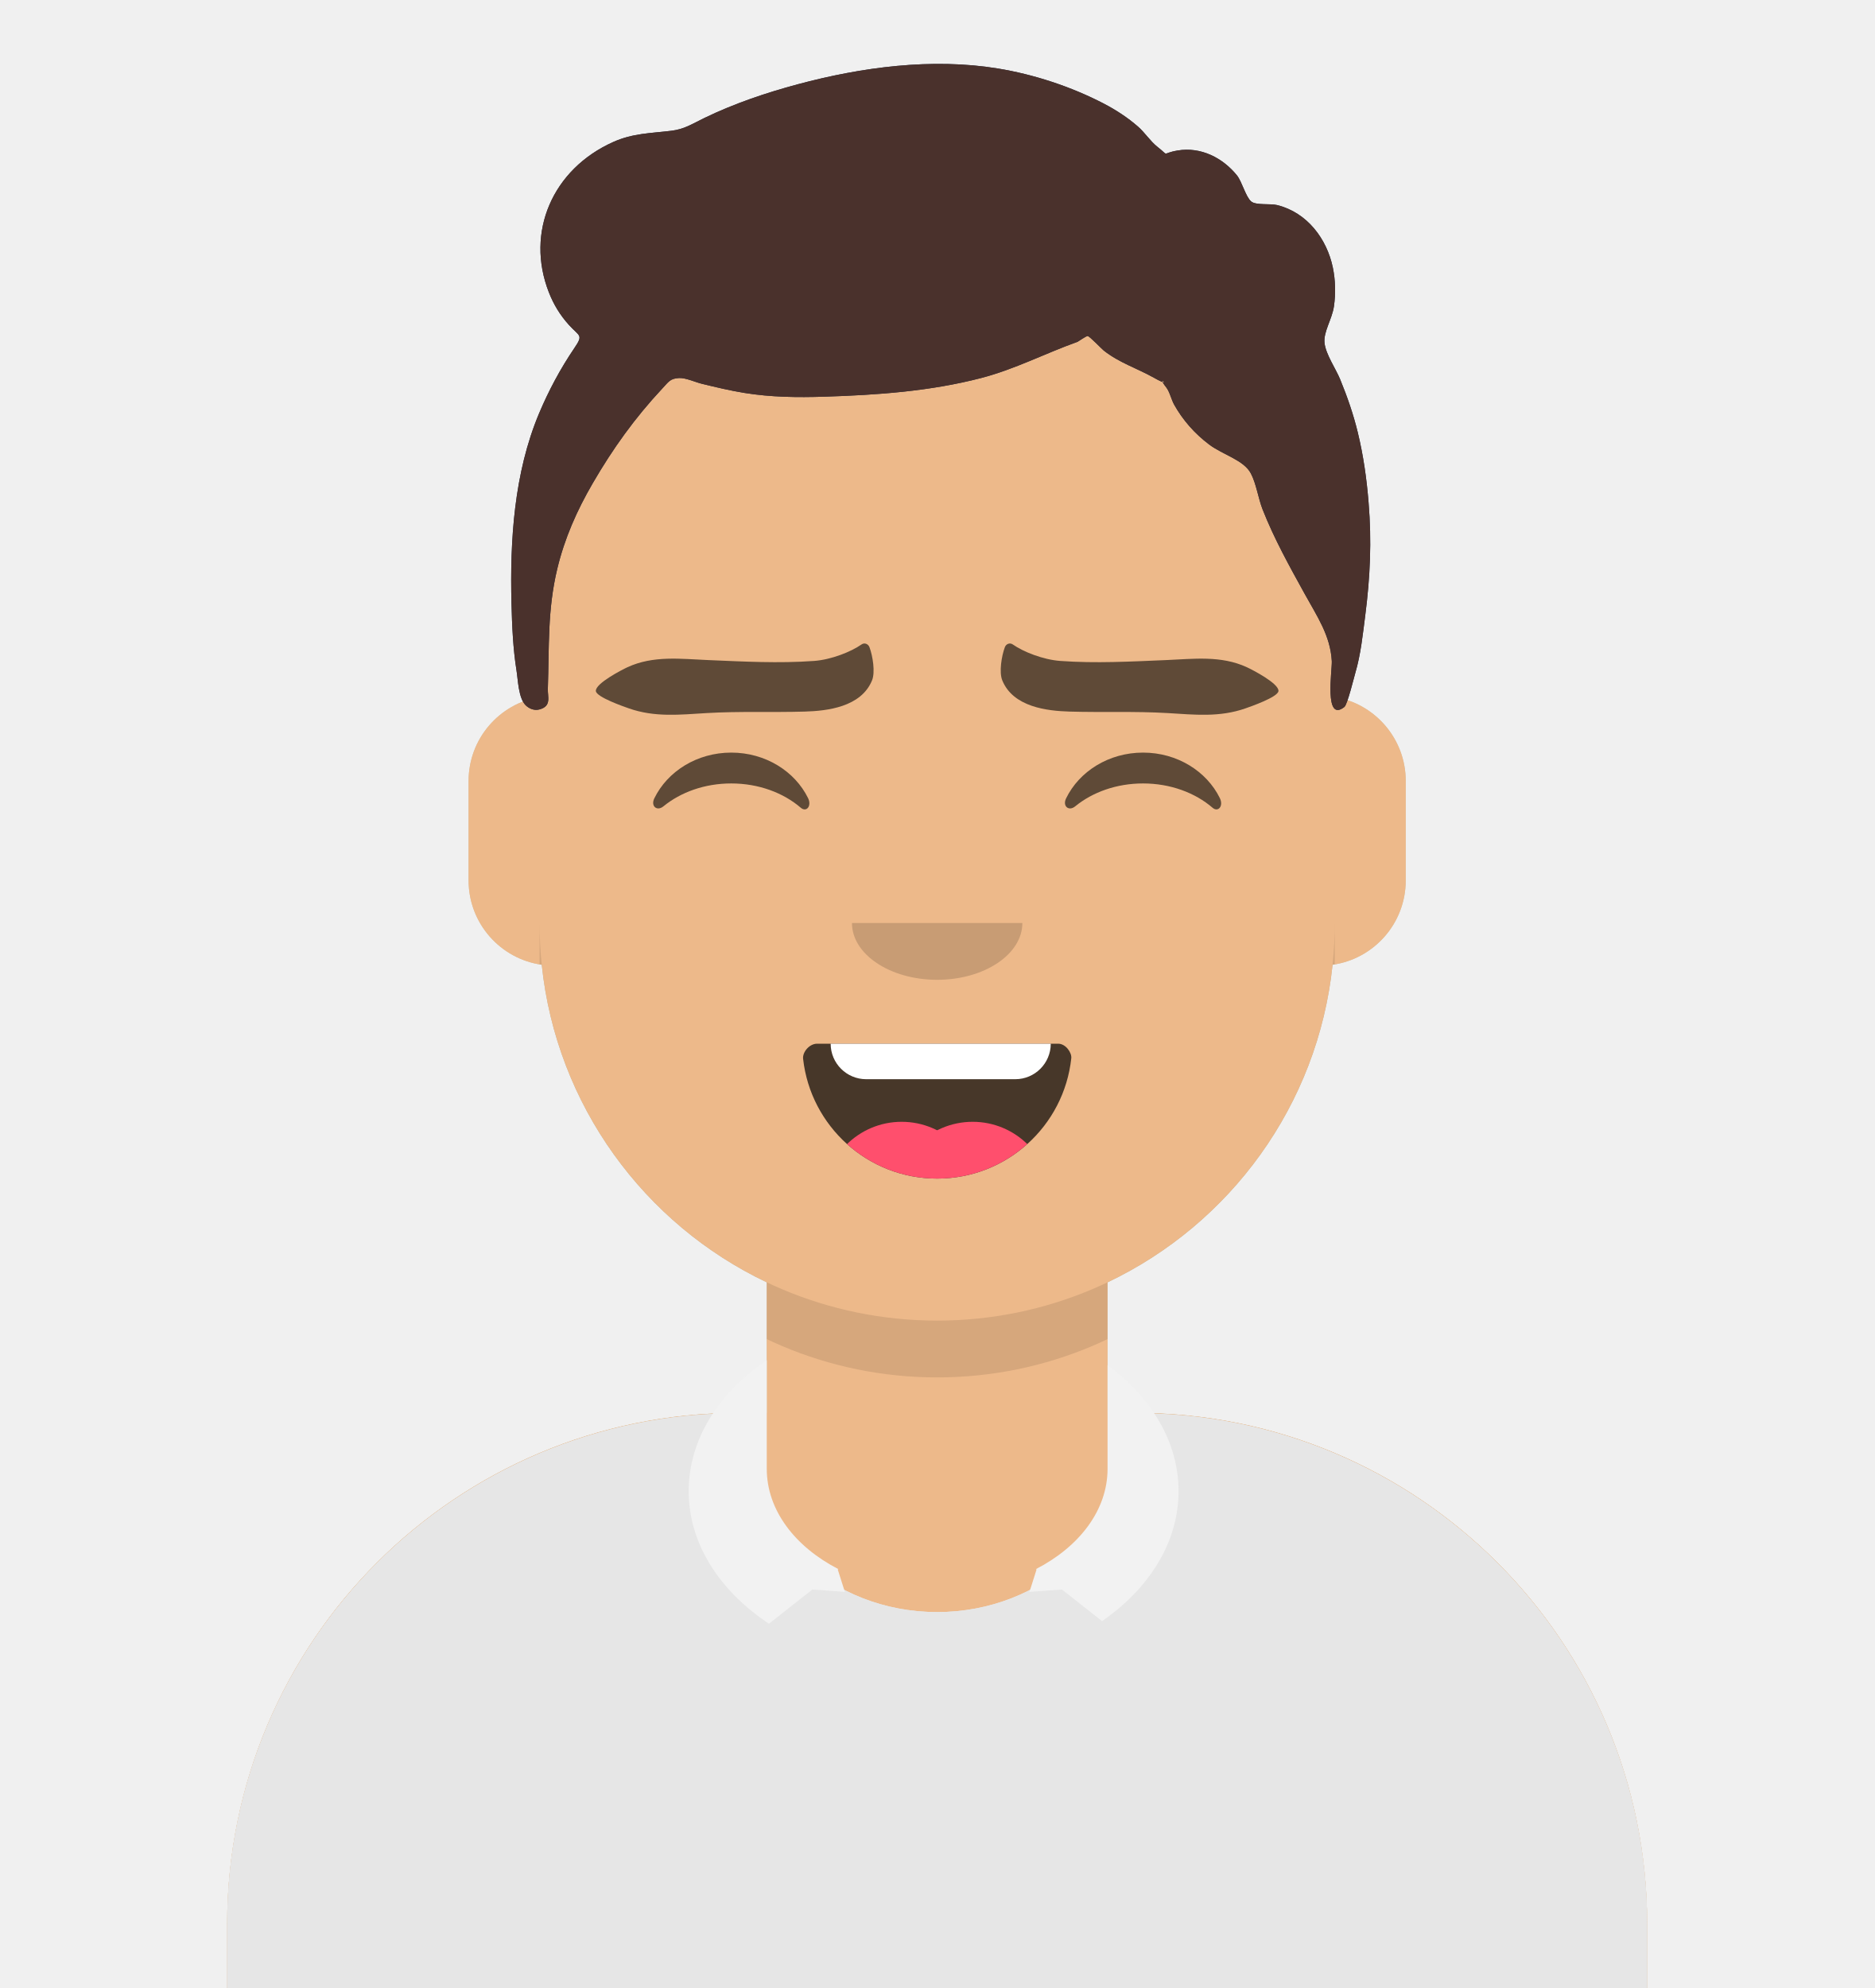
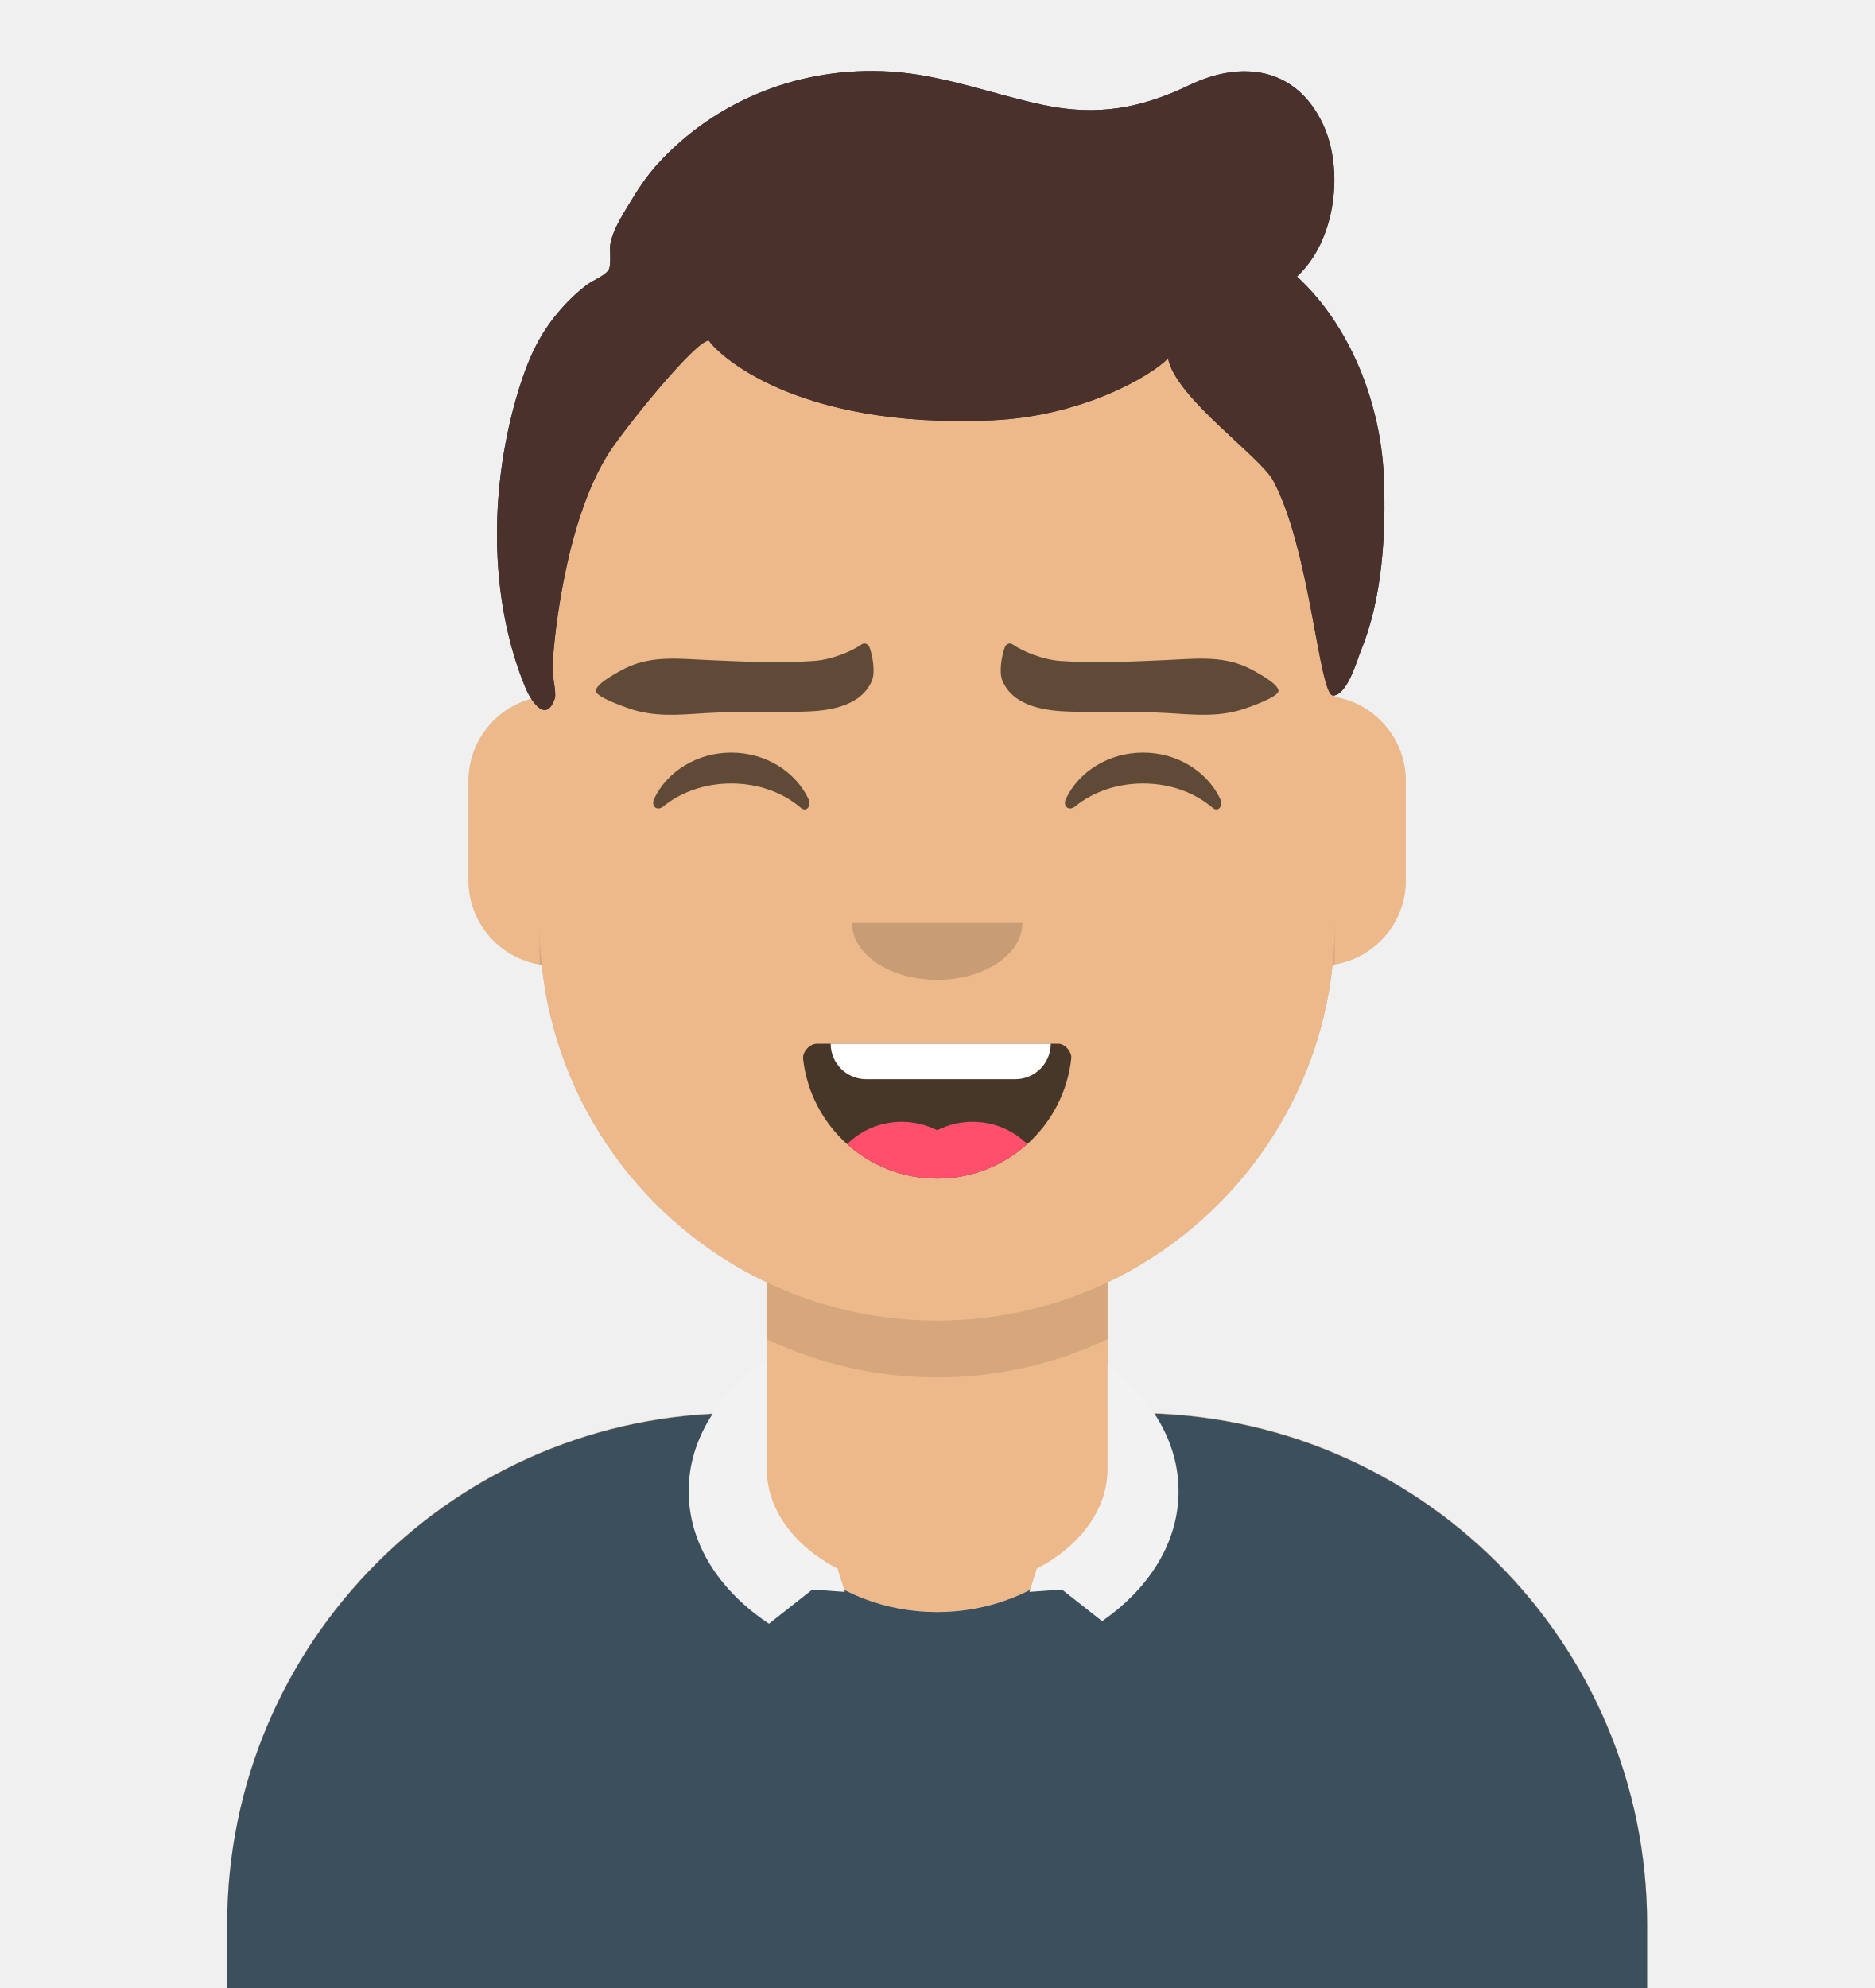
<svg xmlns="http://www.w3.org/2000/svg" xmlns:xlink="http://www.w3.org/1999/xlink" width="264px" height="280px" viewBox="0 0 264 280" version="1.1">
  <defs>
    <circle id="path-1" cx="120" cy="120" r="120" />
    <path d="M12,160 C12,226.274 65.726,280 132,280 C198.274,280 252,226.274 252,160 L264,160 L264,-1.42108547e-14 L-3.19744231e-14,-1.42108547e-14 L-3.19744231e-14,160 L12,160 Z" id="path-3" />
    <path d="M124,144.611 L124,163 L128,163 L128,163 C167.765,163 200,195.235 200,235 L200,244 L0,244 L0,235 C-4.86974701e-15,195.235 32.235,163 72,163 L72,163 L76,163 L76,144.611 C58.763,136.422 46.372,119.687 44.305,99.881 C38.48,99.058 34,94.052 34,88 L34,74 C34,68.054 38.325,63.118 44,62.166 L44,56 L44,56 C44,25.072 69.072,5.68137151e-15 100,0 L100,0 L100,0 C130.928,-5.68137151e-15 156,25.072 156,56 L156,62.166 C161.675,63.118 166,68.054 166,74 L166,88 C166,94.052 161.52,99.058 155.695,99.881 C153.628,119.687 141.237,136.422 124,144.611 Z" id="path-5" />
  </defs>
  <g id="Avataaar" stroke="none" stroke-width="1" fill="none" fill-rule="evenodd">
    <g transform="translate(-825, -1100)" id="Avataaar/Circle">
      <g transform="translate(825, 1100)">
        <g id="Mask" />
        <g id="Avataaar" stroke-width="1" fill-rule="evenodd" mask="url(#mask-4)">
          <g id="Body" transform="translate(32, 36)">
            <mask id="mask-6" fill="white">
              <use xlink:href="#path-5" />
            </mask>
            <use fill="#D0C6AC" xlink:href="#path-5" />
            <g id="Skin/👶🏽-03-Brown" mask="url(#mask-6)" fill="#EDB98A">
              <g transform="translate(-32, 0)" id="Color">
                <rect x="0" y="0" width="264" height="244" />
              </g>
            </g>
            <path d="M156,79 L156,102 C156,132.928 130.928,158 100,158 C69.072,158 44,132.928 44,102 L44,79 L44,94 C44,124.928 69.072,150 100,150 C130.928,150 156,124.928 156,94 L156,79 Z" id="Neck-Shadow" fill-opacity="0.1" fill="#000000" mask="url(#mask-6)" />
          </g>
          <g id="Clothing/Collar-+-Sweater" transform="translate(0, 170)">
            <defs>
-               <path d="M105.192,29.052 L104,29.052 L104,29.052 C64.235,29.052 32,61.287 32,101.052 L32,110 L232,110 L232,101.052 C232,61.287 199.765,29.052 160,29.052 L160,29.052 L158.808,29.052 C158.935,30.035 159,31.036 159,32.052 C159,45.859 146.912,57.052 132,57.052 C117.088,57.052 105,45.859 105,32.052 C105,31.036 105.065,30.035 105.192,29.052 Z" id="react-path-112" />
+               <path d="M105.192,29.052 L104,29.052 L104,29.052 C64.235,29.052 32,61.287 32,101.052 L32,110 L232,110 L232,101.052 C232,61.287 199.765,29.052 160,29.052 L160,29.052 L158.808,29.052 C158.935,30.035 159,31.036 159,32.052 C159,45.859 146.912,57.052 132,57.052 C117.088,57.052 105,45.859 105,32.052 C105,31.036 105.065,30.035 105.192,29.052 Z" id="react-path-97" />
            </defs>
-             <mask id="react-mask-113" fill="white">
-               <use xlink:href="#react-path-112" />
+             <mask id="react-mask-98" fill="white">
+               <use xlink:href="#react-path-97" />
            </mask>
-             <use id="Clothes" fill="#E6E6E6" fill-rule="evenodd" xlink:href="#react-path-112" />
-             <g id="Color/Palette/Gray-01" mask="url(#react-mask-113)" fill-rule="evenodd" fill="#E6E6E6">
+             <use id="Clothes" fill="#E6E6E6" fill-rule="evenodd" xlink:href="#react-path-97" />
+             <g id="Color/Palette/Gray-01" mask="url(#react-mask-98)" fill-rule="evenodd" fill="#3C4F5C">
              <rect id="🖍Color" x="0" y="0" width="264" height="110" />
            </g>
            <path d="M156,22.279 C162.182,26.835 166,33.106 166,40.028 C166,47.233 161.863,53.733 155.229,58.327 L149.579,53.876 L145,54.208 L146,51.057 L145.922,50.996 C152.022,47.853 156,42.7 156,36.877 L156,22.279 Z M108,21.571 C101.233,26.174 97,32.74 97,40.028 C97,47.426 101.362,54.08 108.308,58.692 L114.421,53.876 L119,54.208 L118,51.057 L118.078,50.996 C111.978,47.853 108,42.7 108,36.877 L108,21.571 Z" id="Collar" fill="#F2F2F2" fill-rule="evenodd" />
          </g>
          <g id="Face" transform="translate(76, 82)" fill="#000000">
            <g id="Mouth/Smile" transform="translate(2, 52)">
              <defs>
-                 <path d="M35.118,15.128 C36.176,24.62 44.226,32 54,32 C63.804,32 71.874,24.574 72.892,15.04 C72.974,14.273 72.117,13 71.043,13 C56.149,13 44.738,13 37.087,13 C36.007,13 35.012,14.178 35.118,15.128 Z" id="react-path-108" />
+                 <path d="M35.118,15.128 C36.176,24.62 44.226,32 54,32 C63.804,32 71.874,24.574 72.892,15.04 C72.974,14.273 72.117,13 71.043,13 C56.149,13 44.738,13 37.087,13 C36.007,13 35.012,14.178 35.118,15.128 Z" id="react-path-107" />
              </defs>
-               <mask id="react-mask-109" fill="white">
-                 <use xlink:href="#react-path-108" />
+               <mask id="react-mask-108" fill="white">
+                 <use xlink:href="#react-path-107" />
              </mask>
-               <use id="Mouth" fill-opacity="0.7" fill="#000000" fill-rule="evenodd" xlink:href="#react-path-108" />
-               <rect id="Teeth" fill="#FFFFFF" fill-rule="evenodd" mask="url(#react-mask-109)" x="39" y="2" width="31" height="16" rx="5" />
-               <g id="Tongue" stroke-width="1" fill-rule="evenodd" mask="url(#react-mask-109)" fill="#FF4F6D">
+               <use id="Mouth" fill-opacity="0.7" fill="#000000" fill-rule="evenodd" xlink:href="#react-path-107" />
+               <rect id="Teeth" fill="#FFFFFF" fill-rule="evenodd" mask="url(#react-mask-108)" x="39" y="2" width="31" height="16" rx="5" />
+               <g id="Tongue" stroke-width="1" fill-rule="evenodd" mask="url(#react-mask-108)" fill="#FF4F6D">
                <g transform="translate(38, 24)">
                  <circle cx="11" cy="11" r="11" />
                  <circle cx="21" cy="11" r="11" />
                </g>
              </g>
            </g>
            <g id="Nose/Default" transform="translate(28, 40)" fill-opacity="0.16">
              <path d="M16,8 C16,12.418 21.373,16 28,16 L28,16 C34.627,16 40,12.418 40,8" id="Nose" />
            </g>
            <g id="Eyes/Happy-😁" transform="translate(0, 8)" fill-opacity="0.6">
              <path d="M16.16,22.447 C18.007,18.649 22.164,16 26.998,16 C31.814,16 35.959,18.63 37.815,22.407 C38.367,23.529 37.582,24.447 36.791,23.767 C34.34,21.66 30.859,20.344 26.998,20.344 C23.257,20.344 19.874,21.579 17.438,23.572 C16.547,24.3 15.62,23.558 16.16,22.447 Z" id="Squint" />
              <path d="M74.16,22.447 C76.007,18.649 80.164,16 84.998,16 C89.814,16 93.959,18.63 95.815,22.407 C96.367,23.529 95.582,24.447 94.791,23.767 C92.34,21.66 88.859,20.344 84.998,20.344 C81.257,20.344 77.874,21.579 75.438,23.572 C74.547,24.3 73.62,23.558 74.16,22.447 Z" id="Squint" />
            </g>
            <g id="Eyebrow/Natural/Flat-Natural" fill-opacity="0.6">
              <path d="M38.569,10.702 C33.587,11.238 28.655,11.134 23.656,11.101 C19.823,11.076 15.92,10.689 12.325,12.509 C11.636,12.857 7.877,14.945 8.003,16.011 C8.104,16.863 12.013,18.064 12.717,18.284 C16.428,19.445 19.924,18.928 23.687,18.57 C28.302,18.132 32.914,18.175 37.532,17.874 C40.642,17.672 45.422,16.977 46.829,13.148 C47.253,11.995 46.815,9.734 46.307,8.506 C46.105,8.018 45.563,7.85 45.169,8.149 C43.756,9.222 40.985,10.443 38.569,10.702" id="Fill-10" transform="translate(27.5, 13.5) rotate(2) translate(-27.5, -13.5) " />
              <path d="M95.569,10.702 C90.587,11.238 85.655,11.134 80.656,11.101 C76.823,11.076 72.92,10.689 69.325,12.509 C68.636,12.857 64.877,14.945 65.003,16.011 C65.104,16.863 69.013,18.064 69.717,18.284 C73.428,19.445 76.924,18.928 80.687,18.57 C85.302,18.132 89.914,18.175 94.532,17.874 C97.642,17.672 102.422,16.977 103.829,13.148 C104.253,11.995 103.815,9.734 103.307,8.506 C103.105,8.018 102.563,7.85 102.169,8.149 C100.756,9.222 97.985,10.443 95.569,10.702" id="Fill-10" transform="translate(84.5, 13.5) scale(-1, 1) rotate(2) translate(-84.5, -13.5) " />
            </g>
          </g>
          <g id="Top" stroke-width="1" fill-rule="evenodd">
            <defs>
-               <rect id="react-path-66" x="0" y="0" width="264" height="280" />
-               <path d="M94.252,52.022 C94.375,51.968 94.07,51.947 93.336,51.96 C94.228,51.958 94.533,51.979 94.252,52.022 M86.117,36.302 C86.115,36.282 86.134,36.453 86.117,36.302 M193.765,70.766 C193.501,67.449 193.033,64.152 192.247,60.911 C191.622,58.335 190.769,55.878 189.76,53.42 C189.151,51.935 187.728,49.896 187.56,48.294 C187.395,46.717 188.627,44.969 188.889,43.132 C189.144,41.345 189.101,39.465 188.734,37.694 C187.901,33.671 185.14,29.93 180.877,28.881 C179.925,28.647 177.913,28.936 177.241,28.382 C176.47,27.746 175.933,25.581 175.235,24.712 C173.244,22.236 170.14,20.642 166.866,21.198 C164.455,21.607 165.839,22.105 164.032,20.686 C163.027,19.898 162.276,18.693 161.3,17.839 C159.833,16.556 158.15,15.458 156.408,14.557 C151.851,12.199 146.654,10.485 141.564,9.649 C132.279,8.125 122.369,9.454 113.369,11.869 C108.89,13.07 104.382,14.595 100.222,16.612 C98.439,17.476 97.409,18.194 95.549,18.42 C92.621,18.777 90.14,18.759 87.366,20.001 C78.83,23.823 74.985,32.69 78.307,41.175 C78.975,42.882 79.88,44.38 81.127,45.759 C82.647,47.439 83.198,47.109 81.888,49.041 C79.929,51.931 78.278,55.013 76.933,58.213 C73.404,66.615 72.814,76.077 73.044,85.037 C73.124,88.174 73.259,91.35 73.753,94.456 C73.967,95.801 74.027,98.329 75.035,99.327 C75.547,99.833 76.276,100.115 77.004,99.914 C78.713,99.44 78.125,98.179 78.165,97.008 C78.365,91.124 78.095,85.919 79.494,80.106 C80.528,75.812 82.25,71.911 84.483,68.071 C87.321,63.187 90.386,58.898 94.29,54.716 C95.207,53.732 95.408,53.315 96.639,53.244 C97.571,53.19 98.934,53.828 99.84,54.049 C101.838,54.536 103.839,55.017 105.873,55.345 C109.613,55.948 113.317,55.989 117.09,55.87 C124.516,55.638 131.975,55.117 139.175,53.247 C143.957,52.005 148.197,49.776 152.777,48.142 C152.859,48.113 154.007,47.295 154.208,47.328 C154.489,47.375 156.185,49.154 156.471,49.378 C158.697,51.124 161.138,51.857 163.541,53.208 C166.505,54.875 163.635,52.49 165.269,54.567 C165.746,55.172 165.99,56.293 166.372,56.978 C167.588,59.161 169.28,61.08 171.303,62.602 C173.258,64.073 176.196,64.783 177.193,66.697 C177.962,68.174 178.221,70.181 178.841,71.758 C180.469,75.893 182.618,79.749 184.767,83.644 C186.499,86.783 188.392,89.525 188.585,93.112 C188.652,94.36 187.464,101.849 190.358,99.572 C190.787,99.234 191.711,95.416 191.901,94.768 C192.673,92.135 192.947,89.387 193.296,86.682 C193.99,81.302 194.219,76.184 193.765,70.766" id="react-path-65" />
-               <filter x="-0.8%" y="-2.0%" width="101.5%" height="108.0%" filterUnits="objectBoundingBox" id="react-filter-62">
+               <rect id="react-path-48" x="0" y="0" width="264" height="280" />
+               <path d="M183.68,38.949 C189.086,33.999 190.387,23.962 187.318,17.449 C183.549,9.454 175.901,8.452 168.572,11.969 C161.664,15.284 155.515,16.388 147.95,14.782 C140.692,13.241 133.806,10.523 126.303,10.076 C113.978,9.343 102.003,13.915 93.603,23.129 C92,24.887 90.709,26.897 89.488,28.934 C88.512,30.564 87.411,32.313 86.995,34.192 C86.797,35.086 87.165,37.29 86.72,38.022 C86.239,38.812 84.424,39.537 83.651,40.124 C82.084,41.313 80.727,42.654 79.471,44.171 C76.805,47.393 75.338,50.758 74.103,54.743 C70.001,67.988 69.653,83.741 74.957,96.747 C75.664,98.481 77.855,102.099 79.143,98.385 C79.398,97.651 78.809,95.191 78.81,94.45 C78.815,91.73 80.316,73.721 86.857,63.633 C88.986,60.349 98.83,48.052 100.841,47.954 C101.906,49.646 112.721,60.462 140.783,59.195 C153.445,58.623 163.183,52.934 165.521,50.468 C166.549,56.001 178.513,64.284 180.336,67.692 C185.603,77.538 186.771,97.996 188.781,97.957 C190.791,97.919 192.234,92.72 192.648,91.727 C195.72,84.352 196.243,75.095 195.915,67.168 C195.488,56.966 191.277,45.942 183.68,38.949 Z" id="react-path-47" />
+               <filter x="-0.8%" y="-2.0%" width="101.5%" height="108.0%" filterUnits="objectBoundingBox" id="react-filter-44">
                <feOffset dx="0" dy="2" in="SourceAlpha" result="shadowOffsetOuter1" />
                <feColorMatrix values="0 0 0 0 0   0 0 0 0 0   0 0 0 0 0  0 0 0 0.16 0" type="matrix" in="shadowOffsetOuter1" result="shadowMatrixOuter1" />
                <feMerge>
                  <feMergeNode in="shadowMatrixOuter1" />
                  <feMergeNode in="SourceGraphic" />
                </feMerge>
              </filter>
            </defs>
-             <mask id="react-mask-64" fill="white">
-               <use xlink:href="#react-path-66" />
+             <mask id="react-mask-46" fill="white">
+               <use xlink:href="#react-path-48" />
            </mask>
            <g id="Mask" />
-             <g id="Top/Short-Hair/Short-Curly" mask="url(#react-mask-64)">
+             <g id="Top/Short-Hair/Short-Waved" mask="url(#react-mask-46)">
              <g transform="translate(-1, 0)">
-                 <mask id="react-mask-63" fill="white">
-                   <use xlink:href="#react-path-65" />
+                 <mask id="react-mask-45" fill="white">
+                   <use xlink:href="#react-path-47" />
                </mask>
-                 <use id="Short-Hair" stroke="none" fill="#28354B" fill-rule="evenodd" xlink:href="#react-path-65" />
-                 <g id="Skin/👶🏽-03-Brown" mask="url(#react-mask-63)" fill="#4A312C">
+                 <use id="Short-Hair" stroke="none" fill="#28354B" fill-rule="evenodd" xlink:href="#react-path-47" />
+                 <g id="Skin/👶🏽-03-Brown" mask="url(#react-mask-45)" fill="#4A312C">
                  <g transform="translate(0, 0) " id="Color">
                    <rect x="0" y="0" width="264" height="280" />
                  </g>
                </g>
              </g>
            </g>
          </g>
        </g>
      </g>
    </g>
  </g>
</svg>
